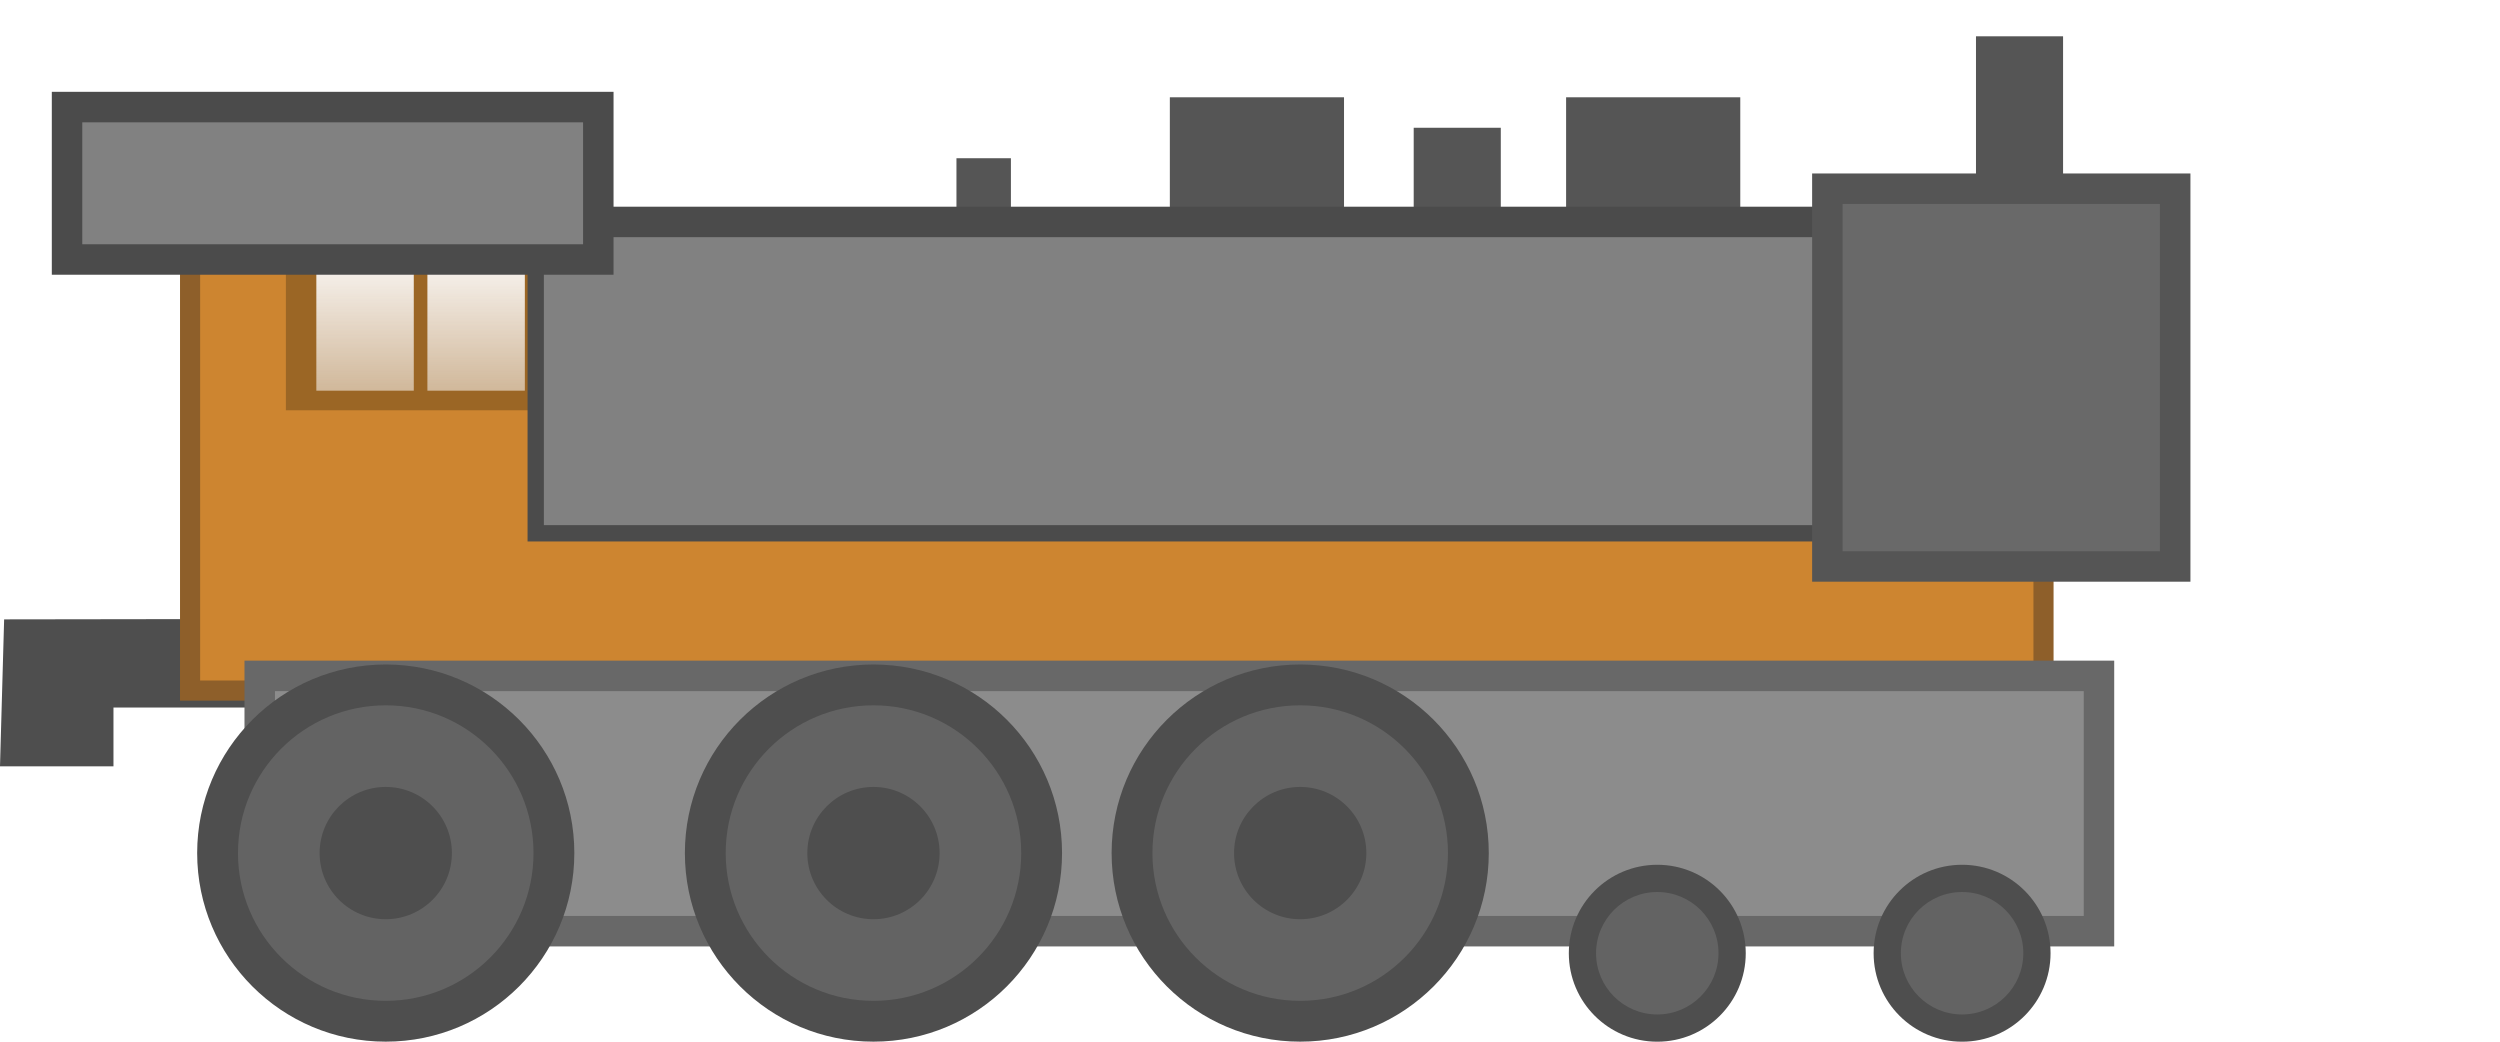
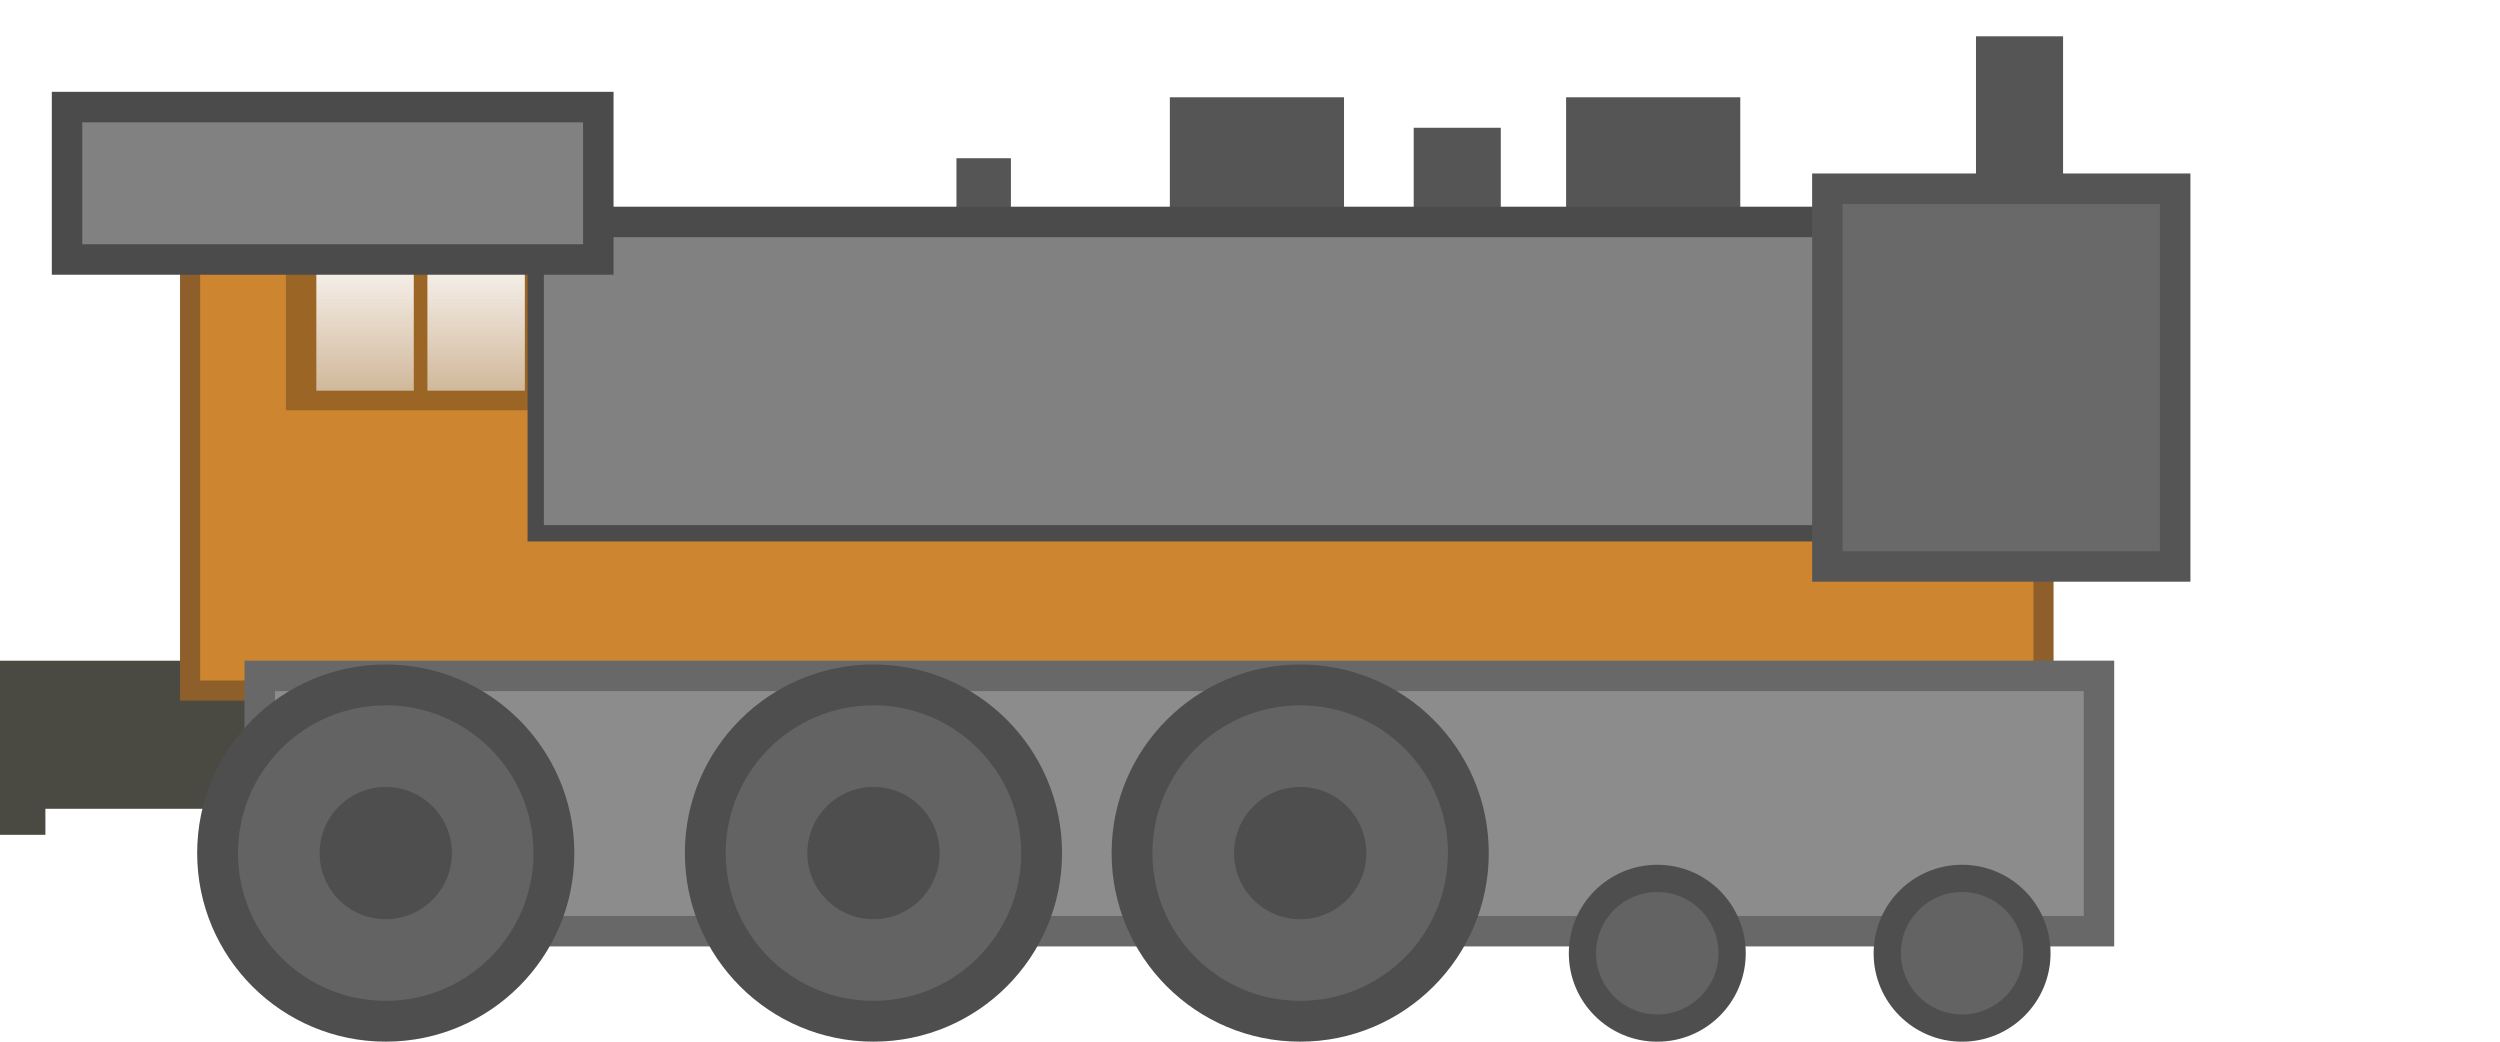
<svg xmlns="http://www.w3.org/2000/svg" xmlns:xlink="http://www.w3.org/1999/xlink" width="240" height="100" viewBox="0 0 63.5 26.458" version="1.1" id="svg8">
  <defs id="defs2">
    <linearGradient gradientTransform="matrix(1.463131,0,0,1.463131,-27.17893,-12.25369)" gradientUnits="userSpaceOnUse" y2="15.639" x2="26.6" y1="12.568" x1="26.6" id="linearGradient1132-2" xlink:href="#linearGradient1130" />
    <linearGradient id="linearGradient1130">
      <stop id="stop1126" offset="0" style="stop-color:#f3d5b2;stop-opacity:1;" />
      <stop id="stop1128" offset="1" style="stop-color:#f3d5b2;stop-opacity:0.459" />
    </linearGradient>
    <linearGradient gradientTransform="matrix(1.463131,0,0,1.463131,-29.99938,-12.25369)" gradientUnits="userSpaceOnUse" y2="15.639" x2="26.6" y1="12.568" x1="26.6" id="linearGradient1132" xlink:href="#linearGradient1130" />
    <linearGradient gradientTransform="matrix(1.463131,0,0,1.463131,-29.99938,-12.25369)" gradientUnits="userSpaceOnUse" y2="15.639" x2="26.6" y1="12.568" x1="26.6" id="linearGradient1132-846" xlink:href="#linearGradient1130-119" />
    <linearGradient id="linearGradient1130-119">
      <stop id="stop2105" offset="0" style="stop-color:#fefdfd;stop-opacity:1;;opacity:1" />
      <stop id="stop2107" offset="1" style="stop-color:#fefdfd;stop-opacity:0.459;opacity:1" />
    </linearGradient>
    <linearGradient gradientTransform="matrix(1.463131,0,0,1.463131,-27.17893,-12.25369)" gradientUnits="userSpaceOnUse" y2="15.639" x2="26.6" y1="12.568" x1="26.6" id="linearGradient1132-2-711" xlink:href="#linearGradient1130-119" />
  </defs>
  <g id="layer2">
-     <path id="rect857" d="M 0.105,15.732 0,19.464 h 2.882 v -1.492 h 4.53 v -2.24 c -2.48,-0.014 -4.839,0 -7.307,0 z" style="opacity:1;vector-effect:none;fill:#4e4e4e;fill-opacity:1;stroke:none;stroke-width:0.78;stroke-linecap:butt;stroke-linejoin:miter;stroke-miterlimit:4;stroke-dasharray:none;stroke-dashoffset:0;stroke-opacity:1" />
+     <path style="opacity:1;vector-effect:none;fill:#4a4a43;fill-opacity:1;stroke:none;stroke-width:0.349;stroke-linecap:butt;stroke-linejoin:miter;stroke-miterlimit:4;stroke-dasharray:none;stroke-dashoffset:0;stroke-opacity:1" d="m 7.522,16.782 v 3.761 H 1.153 V 21.204 H 0 v -0.661 -3.61 -0.151 z" id="rect849-3" />
    <rect y="2.471" x="29.714" height="4.77" width="4.424" id="rect1214" style="opacity:1;vector-effect:none;fill:#555555;fill-opacity:1;stroke:none;stroke-width:0.511;stroke-linecap:butt;stroke-linejoin:miter;stroke-miterlimit:4;stroke-dasharray:none;stroke-dashoffset:0;stroke-opacity:1" />
    <rect y="2.471" x="39.779" height="4.77" width="4.424" id="rect1214-2" style="opacity:1;vector-effect:none;fill:#555555;fill-opacity:1;stroke:none;stroke-width:0.511;stroke-linecap:butt;stroke-linejoin:miter;stroke-miterlimit:4;stroke-dasharray:none;stroke-dashoffset:0;stroke-opacity:1" />
    <rect y="3.245" x="35.908" height="4.77" width="2.212" id="rect1214-2-2" style="opacity:1;vector-effect:none;fill:#555555;fill-opacity:1;stroke:none;stroke-width:0.361;stroke-linecap:butt;stroke-linejoin:miter;stroke-miterlimit:4;stroke-dasharray:none;stroke-dashoffset:0;stroke-opacity:1" />
    <rect ry="0" y="5.581" x="4.828" height="11.959" width="47.077" id="rect1112" style="opacity:1;vector-effect:none;fill:#cd8530;fill-opacity:1;stroke:#8e5f2a;stroke-width:0.511;stroke-linecap:butt;stroke-linejoin:miter;stroke-miterlimit:4;stroke-dasharray:none;stroke-dashoffset:0;stroke-opacity:1" />
    <rect y="4.019" x="24.294" height="4.77" width="1.383" id="rect1214-2-2-8" style="opacity:1;vector-effect:none;fill:#555555;fill-opacity:1;stroke:none;stroke-width:0.285;stroke-linecap:butt;stroke-linejoin:miter;stroke-miterlimit:4;stroke-dasharray:none;stroke-dashoffset:0;stroke-opacity:1" />
    <rect y="16.78" x="6.21" height="7.259" width="47.491" id="rect1194" style="opacity:1;vector-effect:none;fill:#686868;fill-opacity:1;stroke:none;stroke-width:0.511;stroke-linecap:butt;stroke-linejoin:miter;stroke-miterlimit:4;stroke-dasharray:none;stroke-dashoffset:0;stroke-opacity:1" />
    <path id="rect1194-9" d="M 6.984,17.555 H 52.927 v 5.71 H 6.984 Z" style="opacity:1;vector-effect:none;fill:#8c8c8c;fill-opacity:1;stroke:none;stroke-width:0.511;stroke-linecap:butt;stroke-linejoin:miter;stroke-miterlimit:4;stroke-dasharray:none;stroke-dashoffset:0;stroke-opacity:1" />
    <rect y="5.789" x="7.261" height="4.632" width="6.636" id="rect1114" style="opacity:1;vector-effect:none;fill:#9b6625;fill-opacity:1;stroke:none;stroke-width:0.511;stroke-linecap:butt;stroke-linejoin:miter;stroke-miterlimit:4;stroke-dasharray:none;stroke-dashoffset:0;stroke-opacity:1" />
    <circle r="4.79" cy="21.668" cx="9.798" id="path996" style="opacity:1;vector-effect:none;fill:#4e4e4e;fill-opacity:1;stroke:none;stroke-width:0.511;stroke-linecap:butt;stroke-linejoin:miter;stroke-miterlimit:4;stroke-dasharray:none;stroke-dashoffset:0;stroke-opacity:1" />
    <circle r="3.753" cy="21.668" cx="9.798" id="path996-0" style="opacity:1;vector-effect:none;fill:#636363;fill-opacity:1;stroke:none;stroke-width:0.4;stroke-linecap:butt;stroke-linejoin:miter;stroke-miterlimit:4;stroke-dasharray:none;stroke-dashoffset:0;stroke-opacity:1" />
    <circle r="1.68" cy="21.668" cx="9.798" id="path996-0-9" style="opacity:1;vector-effect:none;fill:#4e4e4e;fill-opacity:1;stroke:none;stroke-width:0.179;stroke-linecap:butt;stroke-linejoin:miter;stroke-miterlimit:4;stroke-dasharray:none;stroke-dashoffset:0;stroke-opacity:1" />
    <circle r="4.79" cy="21.668" cx="22.186" id="path996-3" style="opacity:1;vector-effect:none;fill:#4e4e4e;fill-opacity:1;stroke:none;stroke-width:0.511;stroke-linecap:butt;stroke-linejoin:miter;stroke-miterlimit:4;stroke-dasharray:none;stroke-dashoffset:0;stroke-opacity:1" />
    <circle r="3.753" cy="21.668" cx="22.186" id="path996-0-6" style="opacity:1;vector-effect:none;fill:#636363;fill-opacity:1;stroke:none;stroke-width:0.4;stroke-linecap:butt;stroke-linejoin:miter;stroke-miterlimit:4;stroke-dasharray:none;stroke-dashoffset:0;stroke-opacity:1" />
    <circle r="1.68" cy="21.668" cx="22.186" id="path996-0-9-0" style="opacity:1;vector-effect:none;fill:#4e4e4e;fill-opacity:1;stroke:none;stroke-width:0.179;stroke-linecap:butt;stroke-linejoin:miter;stroke-miterlimit:4;stroke-dasharray:none;stroke-dashoffset:0;stroke-opacity:1" />
    <circle r="4.79" cy="21.668" cx="33.025" id="path996-3-6" style="opacity:1;vector-effect:none;fill:#4e4e4e;fill-opacity:1;stroke:none;stroke-width:0.511;stroke-linecap:butt;stroke-linejoin:miter;stroke-miterlimit:4;stroke-dasharray:none;stroke-dashoffset:0;stroke-opacity:1" />
    <circle r="3.753" cy="21.668" cx="33.025" id="path996-0-6-2" style="opacity:1;vector-effect:none;fill:#636363;fill-opacity:1;stroke:none;stroke-width:0.4;stroke-linecap:butt;stroke-linejoin:miter;stroke-miterlimit:4;stroke-dasharray:none;stroke-dashoffset:0;stroke-opacity:1" />
    <circle r="1.68" cy="21.668" cx="33.025" id="path996-0-9-0-6" style="opacity:1;vector-effect:none;fill:#4e4e4e;fill-opacity:1;stroke:none;stroke-width:0.179;stroke-linecap:butt;stroke-linejoin:miter;stroke-miterlimit:4;stroke-dasharray:none;stroke-dashoffset:0;stroke-opacity:1" />
    <circle r="2.247" cy="24.212" cx="42.095" id="path862-7-3-1" style="opacity:1;vector-effect:none;fill:#4e4e4e;fill-opacity:1;stroke:none;stroke-width:0.511;stroke-linecap:butt;stroke-linejoin:miter;stroke-miterlimit:4;stroke-dasharray:none;stroke-dashoffset:0;stroke-opacity:1" />
    <circle r="1.555" cy="24.212" cx="42.095" id="path862-7-3-2-8" style="opacity:1;vector-effect:none;fill:#636363;fill-opacity:1;stroke:none;stroke-width:0.354;stroke-linecap:butt;stroke-linejoin:miter;stroke-miterlimit:4;stroke-dasharray:none;stroke-dashoffset:0;stroke-opacity:1" />
    <circle r="2.247" cy="24.212" cx="49.837" id="path862-7-3-1-7" style="opacity:1;vector-effect:none;fill:#4e4e4e;fill-opacity:1;stroke:none;stroke-width:0.511;stroke-linecap:butt;stroke-linejoin:miter;stroke-miterlimit:4;stroke-dasharray:none;stroke-dashoffset:0;stroke-opacity:1" />
    <circle r="1.555" cy="24.212" cx="49.837" id="path862-7-3-2-8-9" style="opacity:1;vector-effect:none;fill:#636363;fill-opacity:1;stroke:none;stroke-width:0.354;stroke-linecap:butt;stroke-linejoin:miter;stroke-miterlimit:4;stroke-dasharray:none;stroke-dashoffset:0;stroke-opacity:1" />
    <path id="rect1116" d="M 8.035,6.342 H 10.51 V 9.923 H 8.035 Z" style="opacity:1;vector-effect:none;fill:url(#linearGradient1132-846);fill-opacity:1;stroke:none;stroke-width:0.511;stroke-linecap:butt;stroke-linejoin:miter;stroke-miterlimit:4;stroke-dasharray:none;stroke-dashoffset:0;stroke-opacity:1" />
    <path id="rect1116-3" d="m 10.856,6.342 h 2.475 v 3.581 h -2.475 z" style="opacity:1;vector-effect:none;fill:url(#linearGradient1132-2-711);fill-opacity:1;stroke:none;stroke-width:0.511;stroke-linecap:butt;stroke-linejoin:miter;stroke-miterlimit:4;stroke-dasharray:none;stroke-dashoffset:0;stroke-opacity:1" />
    <rect y="5.25" x="13.4" height="8.503" width="39.058" id="rect1159" style="opacity:1;vector-effect:none;fill:#4b4b4b;fill-opacity:1;stroke:none;stroke-width:0.507;stroke-linecap:butt;stroke-linejoin:miter;stroke-miterlimit:4;stroke-dasharray:none;stroke-dashoffset:0;stroke-opacity:1" />
    <path id="rect1159-7" d="M 13.814,6.024 H 51.683 V 13.338 H 13.814 Z" style="opacity:1;vector-effect:none;fill:#818181;fill-opacity:1;stroke:none;stroke-width:0.507;stroke-linecap:butt;stroke-linejoin:miter;stroke-miterlimit:4;stroke-dasharray:none;stroke-dashoffset:0;stroke-opacity:1" />
    <rect y="4.406" x="46.028" height="10.369" width="9.609" id="rect1212" style="opacity:1;vector-effect:none;fill:#555555;fill-opacity:1;stroke:none;stroke-width:0.511;stroke-linecap:butt;stroke-linejoin:miter;stroke-miterlimit:4;stroke-dasharray:none;stroke-dashoffset:0;stroke-opacity:1" />
    <path id="rect1110-5" d="M 1.316,2.332 H 15.584 V 6.978 H 1.316 Z" style="opacity:1;vector-effect:none;fill:#4b4b4b;fill-opacity:1;stroke:none;stroke-width:0.511;stroke-linecap:butt;stroke-linejoin:miter;stroke-miterlimit:4;stroke-dasharray:none;stroke-dashoffset:0;stroke-opacity:1" />
    <path id="rect1110" d="M 2.09,3.107 H 14.81 V 6.204 H 2.09 Z" style="opacity:1;vector-effect:none;fill:#818181;fill-opacity:1;stroke:none;stroke-width:0.511;stroke-linecap:butt;stroke-linejoin:miter;stroke-miterlimit:4;stroke-dasharray:none;stroke-dashoffset:0;stroke-opacity:1" />
    <rect y="0.922" x="50.19" height="4.77" width="2.212" id="rect1214-2-2-9" style="opacity:1;vector-effect:none;fill:#555555;fill-opacity:1;stroke:none;stroke-width:0.361;stroke-linecap:butt;stroke-linejoin:miter;stroke-miterlimit:4;stroke-dasharray:none;stroke-dashoffset:0;stroke-opacity:1" />
    <path id="rect1212-6" d="m 46.802,5.181 h 8.06 v 8.821 h -8.06 z" style="opacity:1;vector-effect:none;fill:#696969;fill-opacity:1;stroke:none;stroke-width:0.511;stroke-linecap:butt;stroke-linejoin:miter;stroke-miterlimit:4;stroke-dasharray:none;stroke-dashoffset:0;stroke-opacity:1" />
  </g>
</svg>
